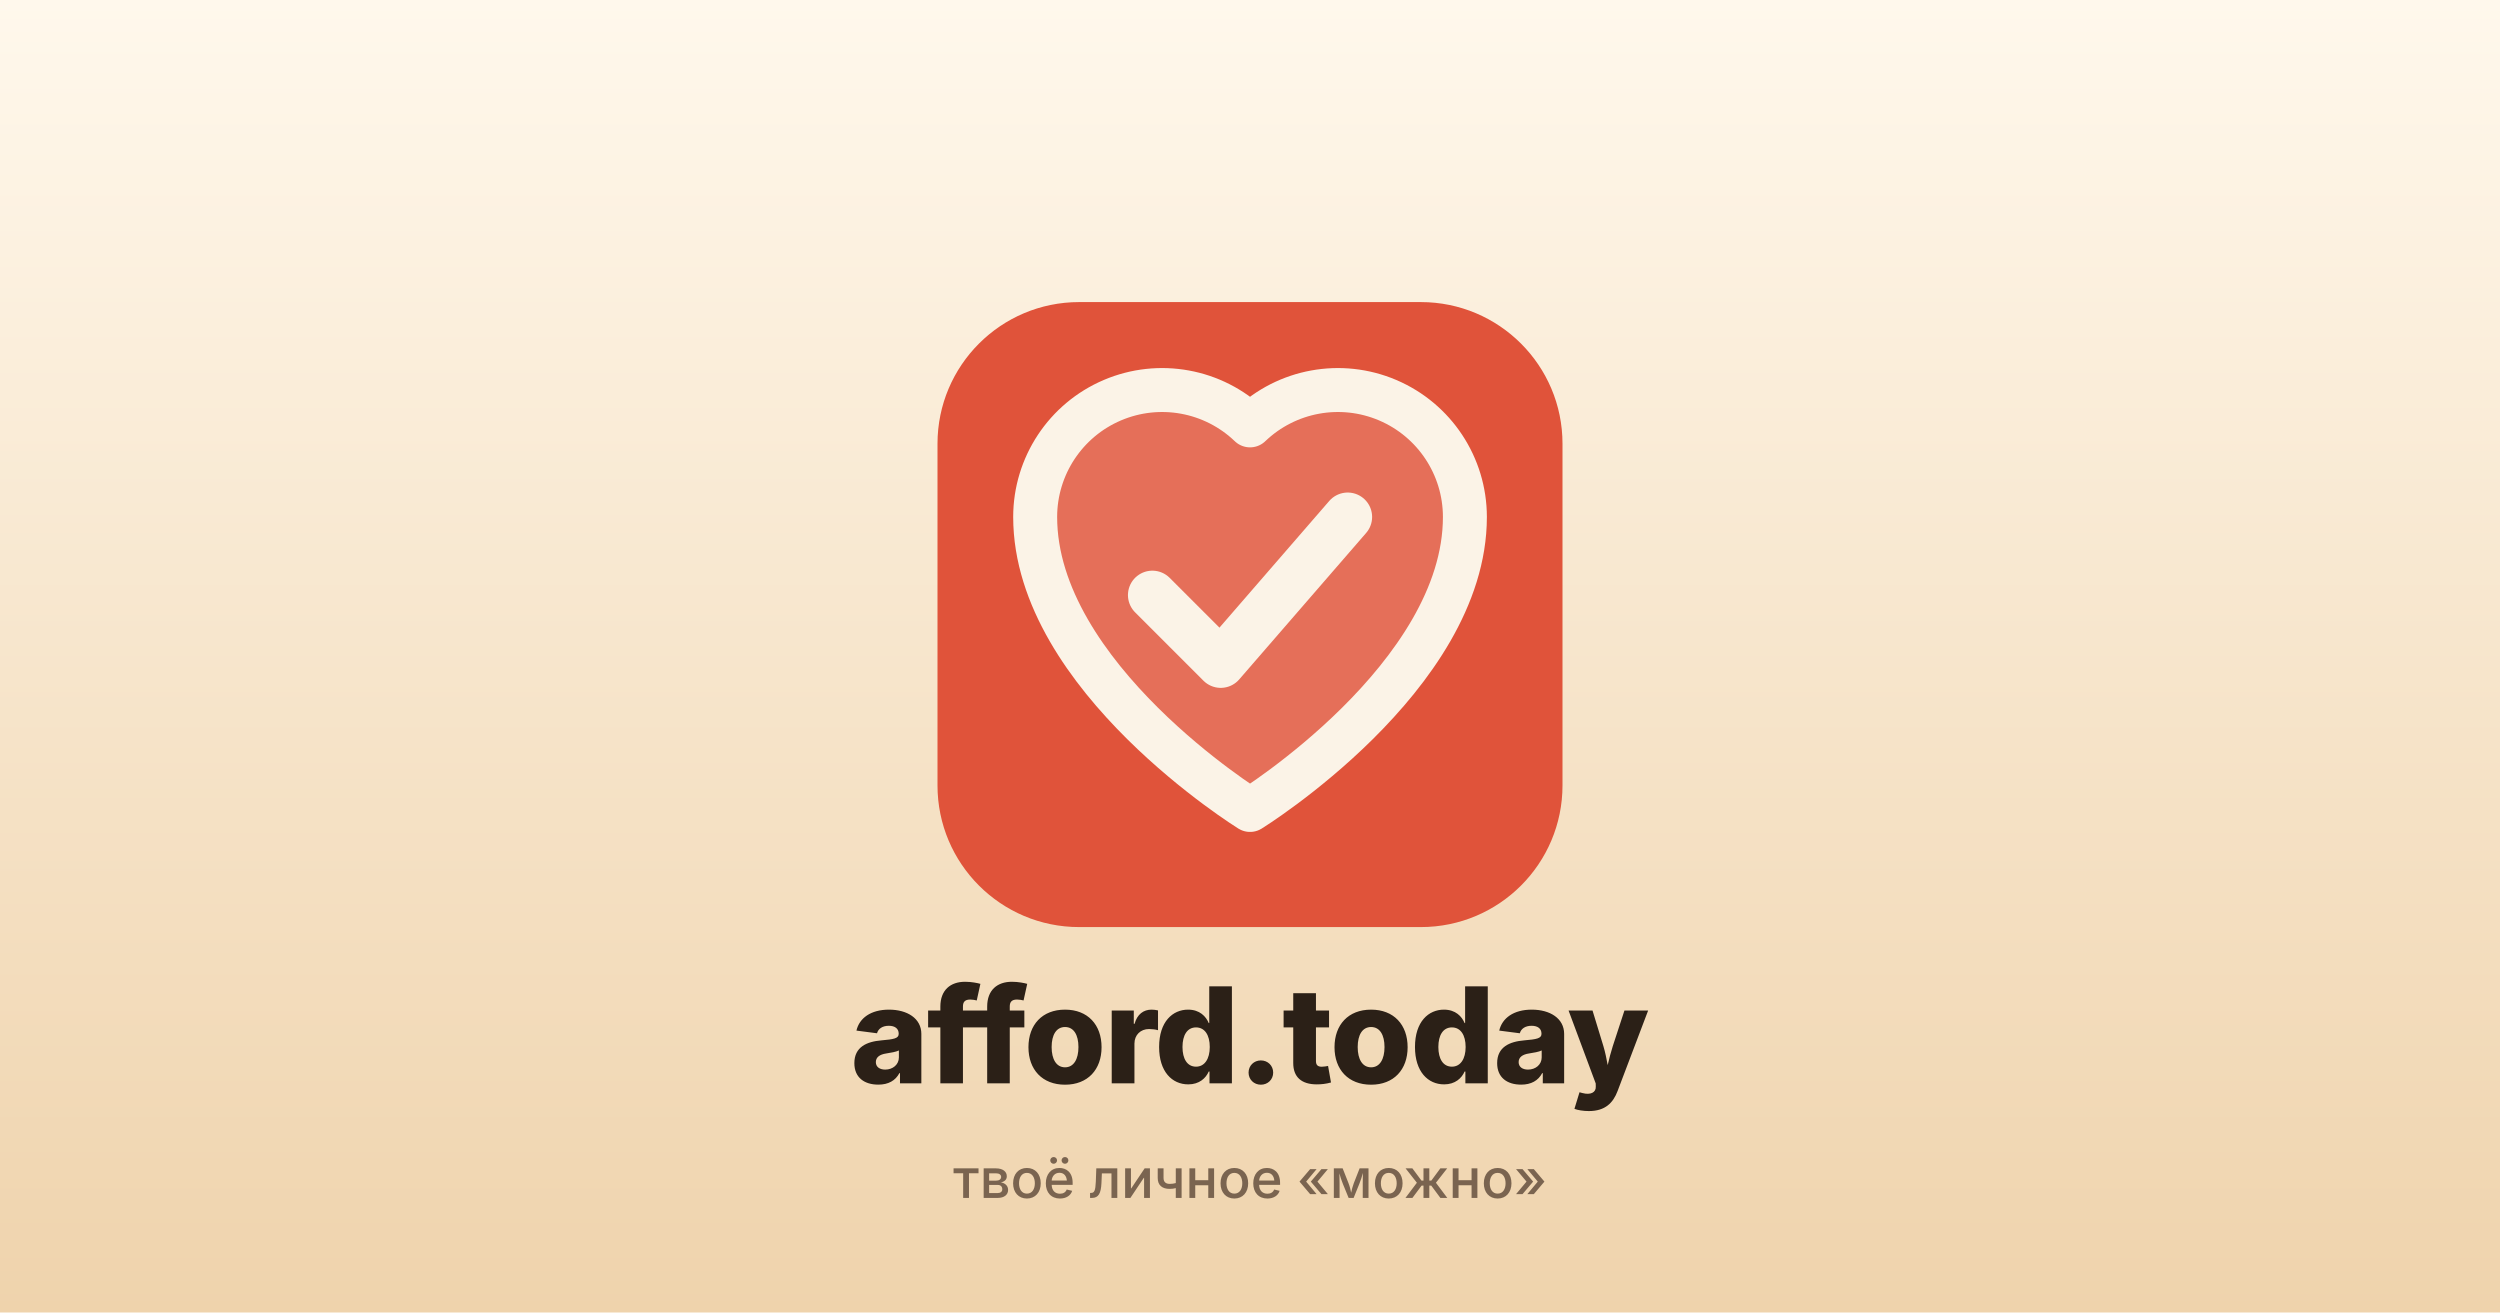
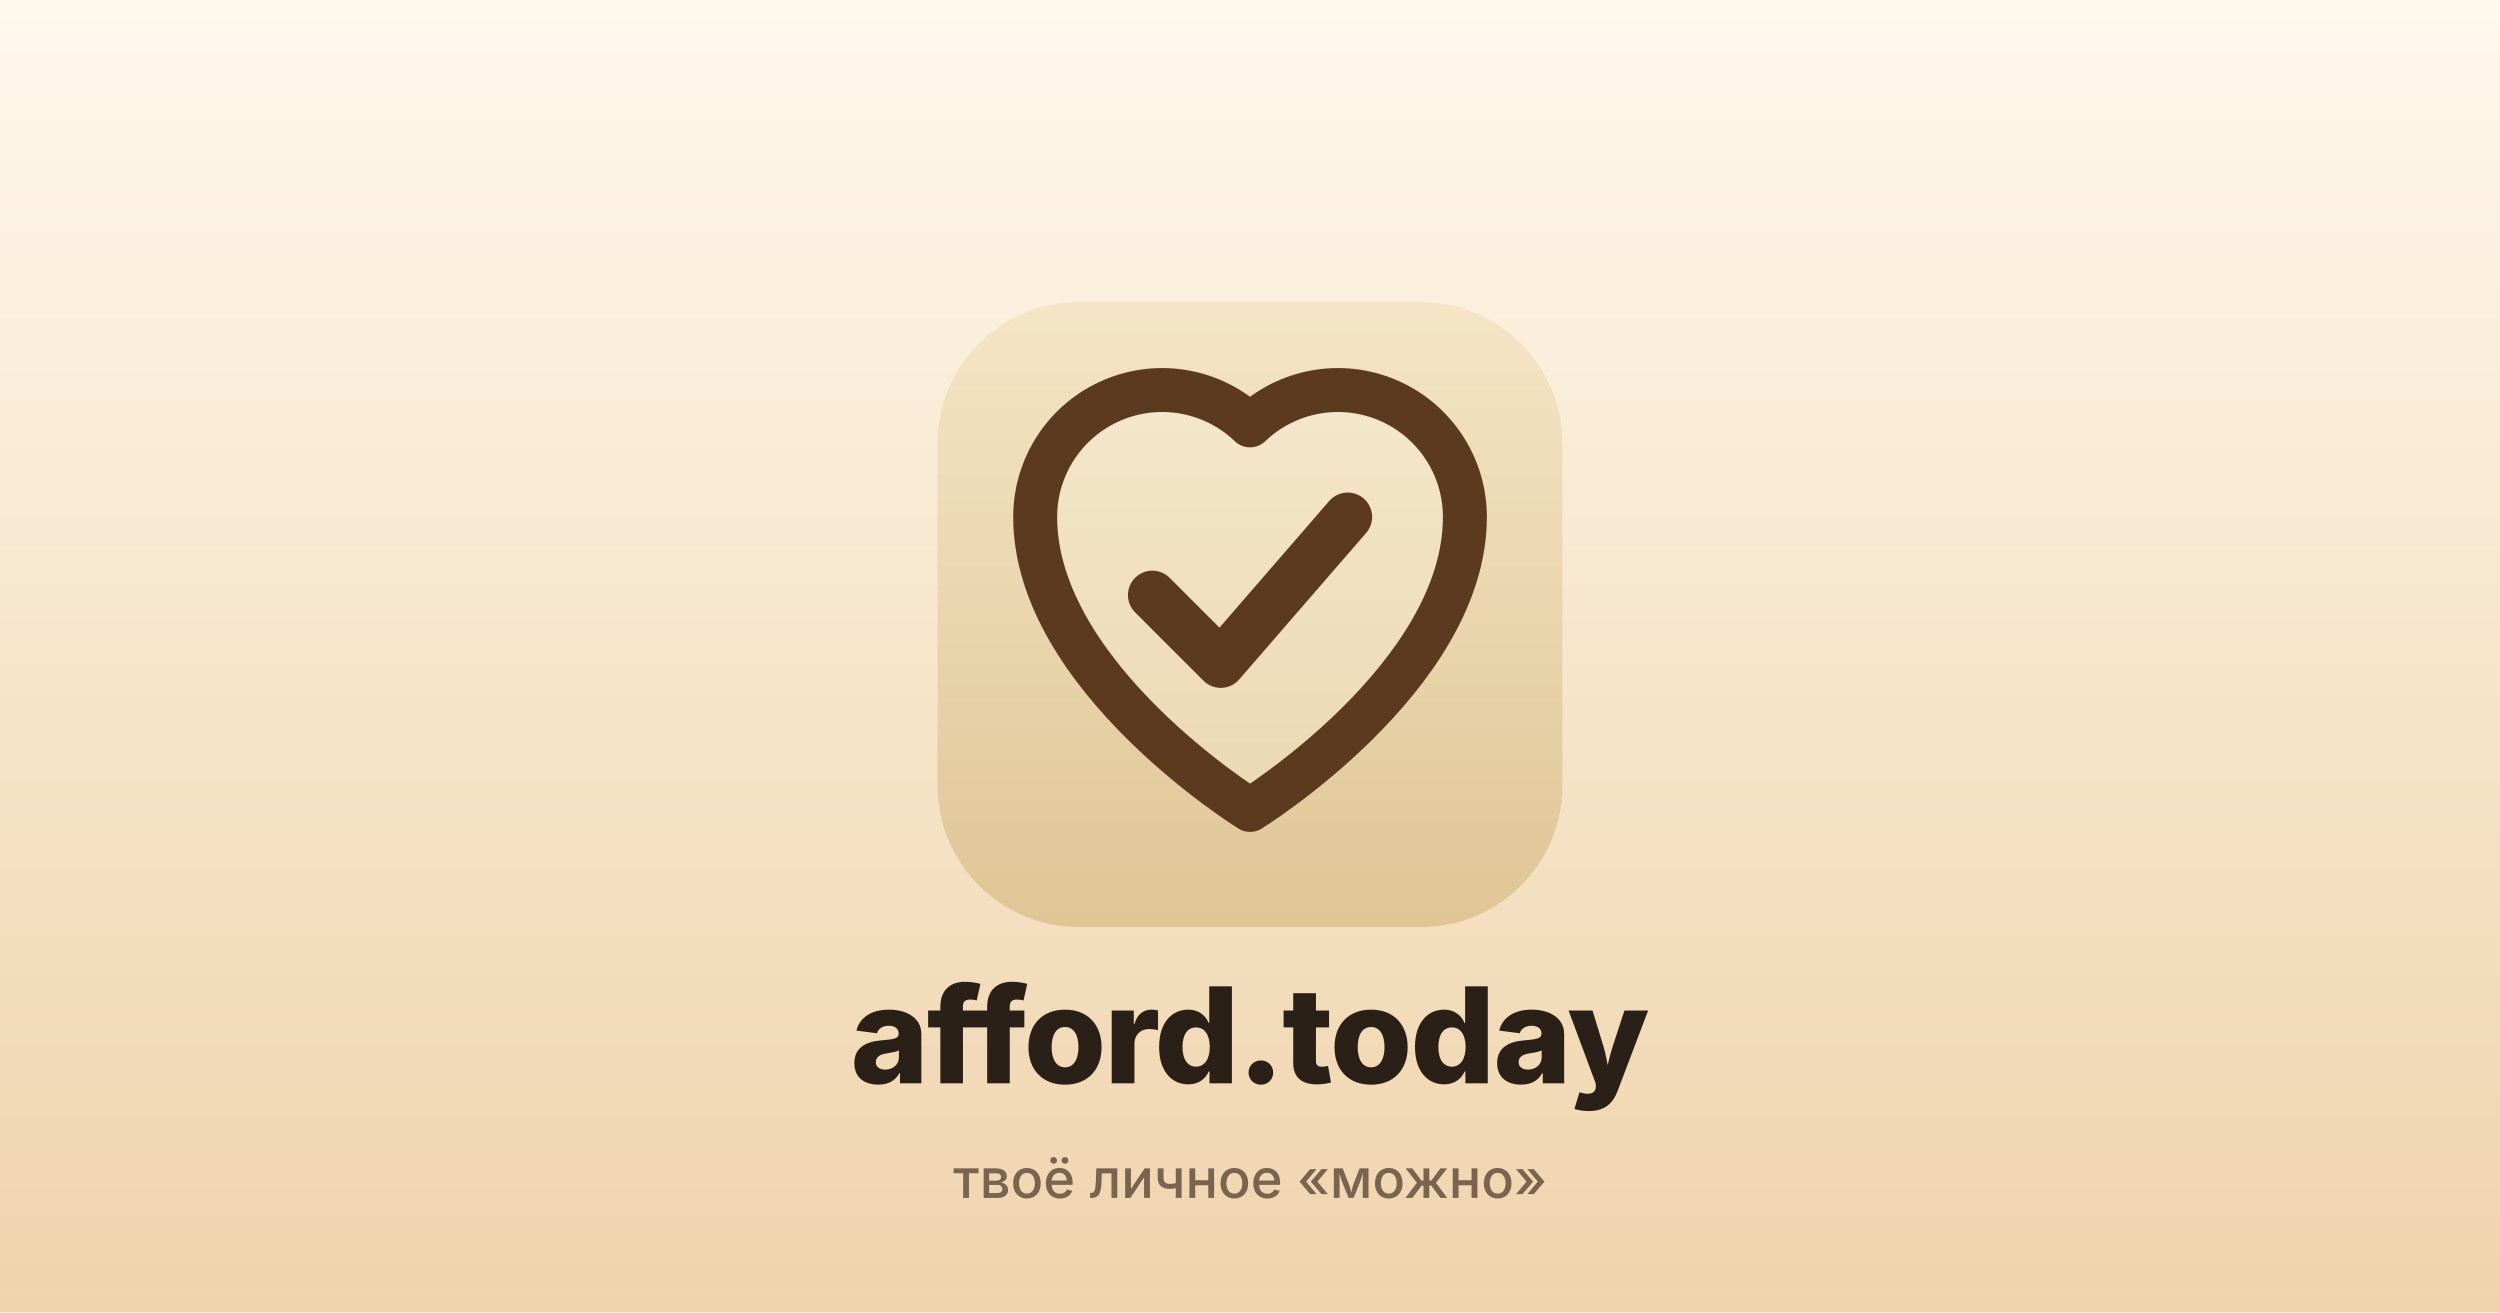
<svg xmlns="http://www.w3.org/2000/svg" viewBox="0 0 1200 630" width="1200" height="630">
  <defs>
    <linearGradient id="bg" x1="0" y1="0" x2="0" y2="1">
      <stop offset="0" stop-color="#FFF8EC" />
      <stop offset="1" stop-color="#EFD3AC" />
    </linearGradient>
+     <linearGradient id="markBg" x1="0" y1="0" x2="0" y2="1">
+       <stop offset="0" stop-color="#F4E5C6" />
+       <stop offset="1" stop-color="#E0C595" />
+     </linearGradient>
  </defs>
  <rect width="1200" height="630" fill="url(#bg)" />
  <g transform="translate(450 145)">
-     <rect width="300" height="300" rx="68" ry="68" fill="#E0533A" />
-     <g transform="translate(0 0) scale(0.293)">
-       <path d="M512 832s-352-218-352-480a208 208 0 0 1 352-150 208 208 0 0 1 352 150c0 262-352 480-352 480z" stroke="#FBF3E7" stroke-width="72" stroke-linejoin="round" fill="#FBF3E7" fill-opacity="0.18" />
-       <path d="M352 480l112 112 208-240" stroke="#FBF3E7" stroke-width="80" stroke-linecap="round" stroke-linejoin="round" fill="none" />
+     <rect width="300" height="300" rx="68" ry="68" fill="url(#markBg)" />
+     <g transform="scale(0.293)">
+       <path d="M512 832s-352-218-352-480a208 208 0 0 1 352-150 208 208 0 0 1 352 150c0 262-352 480-352 480z" stroke="#5C3A1F" stroke-width="72" stroke-linejoin="round" fill="#FBF3E7" fill-opacity="0.3" />
+       <path d="M352 480l112 112 208-240" stroke="#5C3A1F" stroke-width="80" stroke-linecap="round" stroke-linejoin="round" fill="none" />
    </g>
  </g>
  <text x="600" y="520" text-anchor="middle" font-family="Unbounded, Inter, sans-serif" font-weight="800" font-size="64" fill="#2B2017" letter-spacing="-1">afford.today</text>
  <text x="600" y="575" text-anchor="middle" font-family="Onest, Inter, sans-serif" font-weight="500" font-size="26" fill="#7A6450">твоё личное «можно»</text>
</svg>
